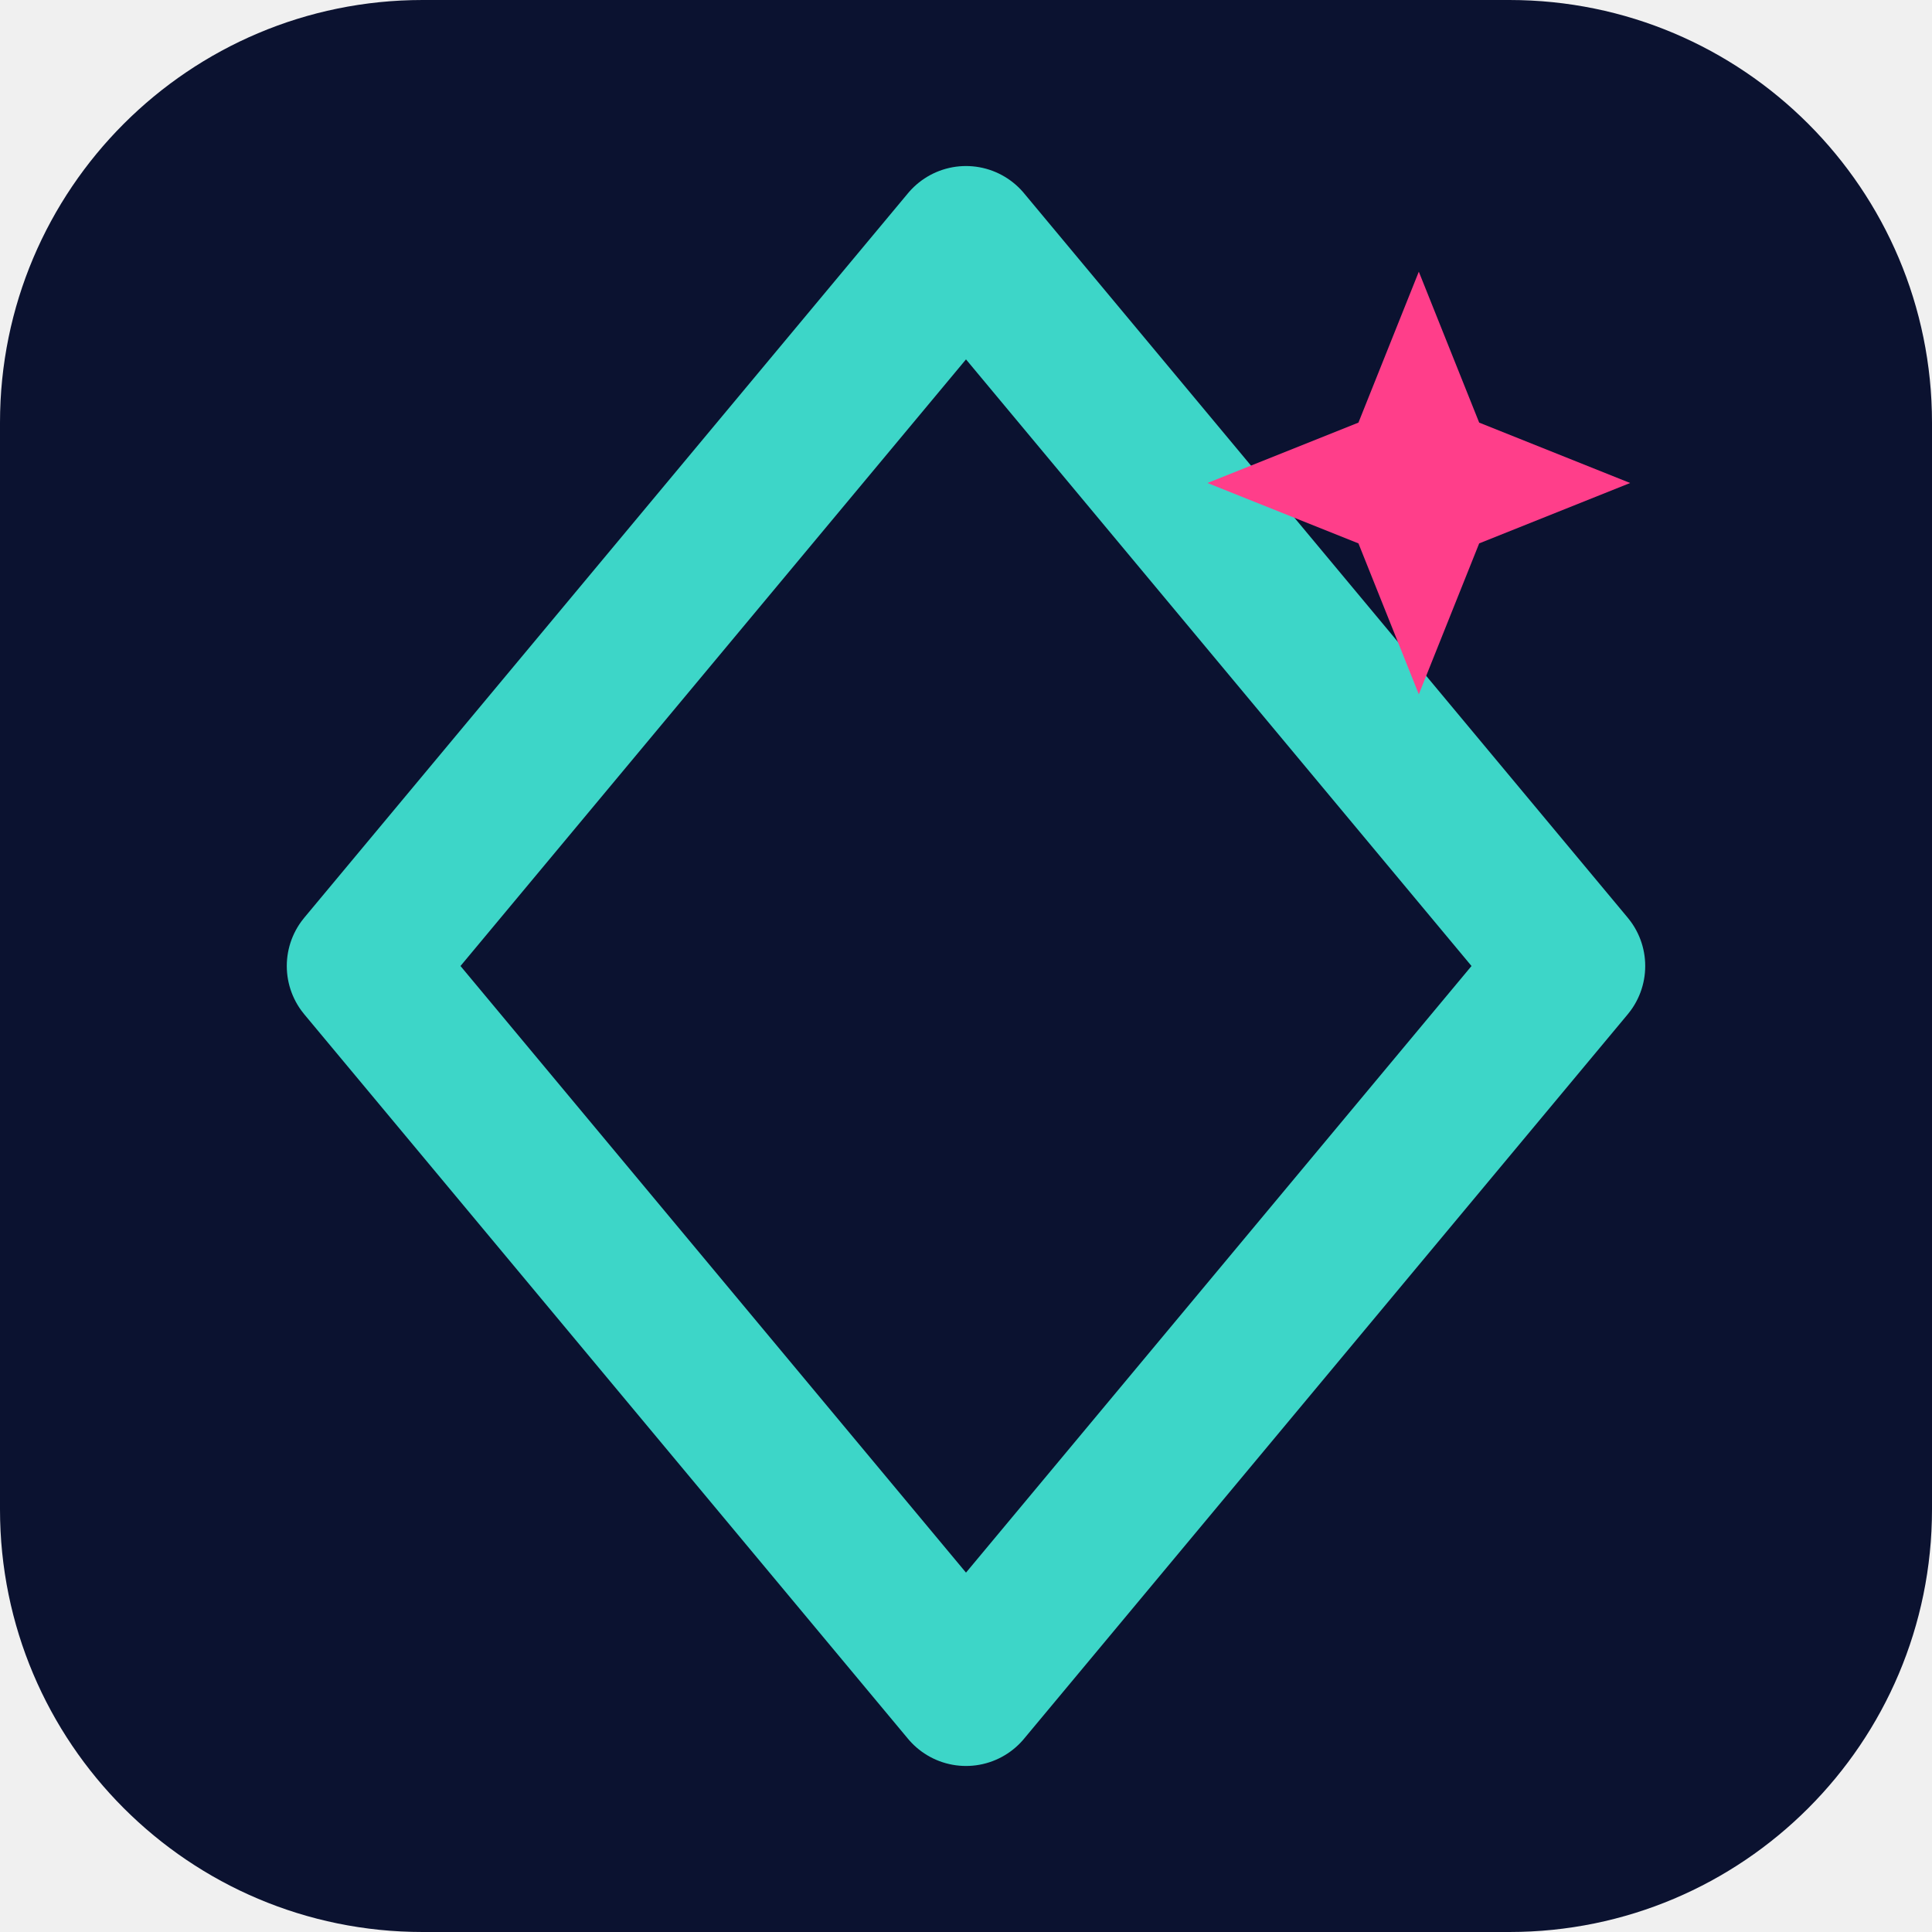
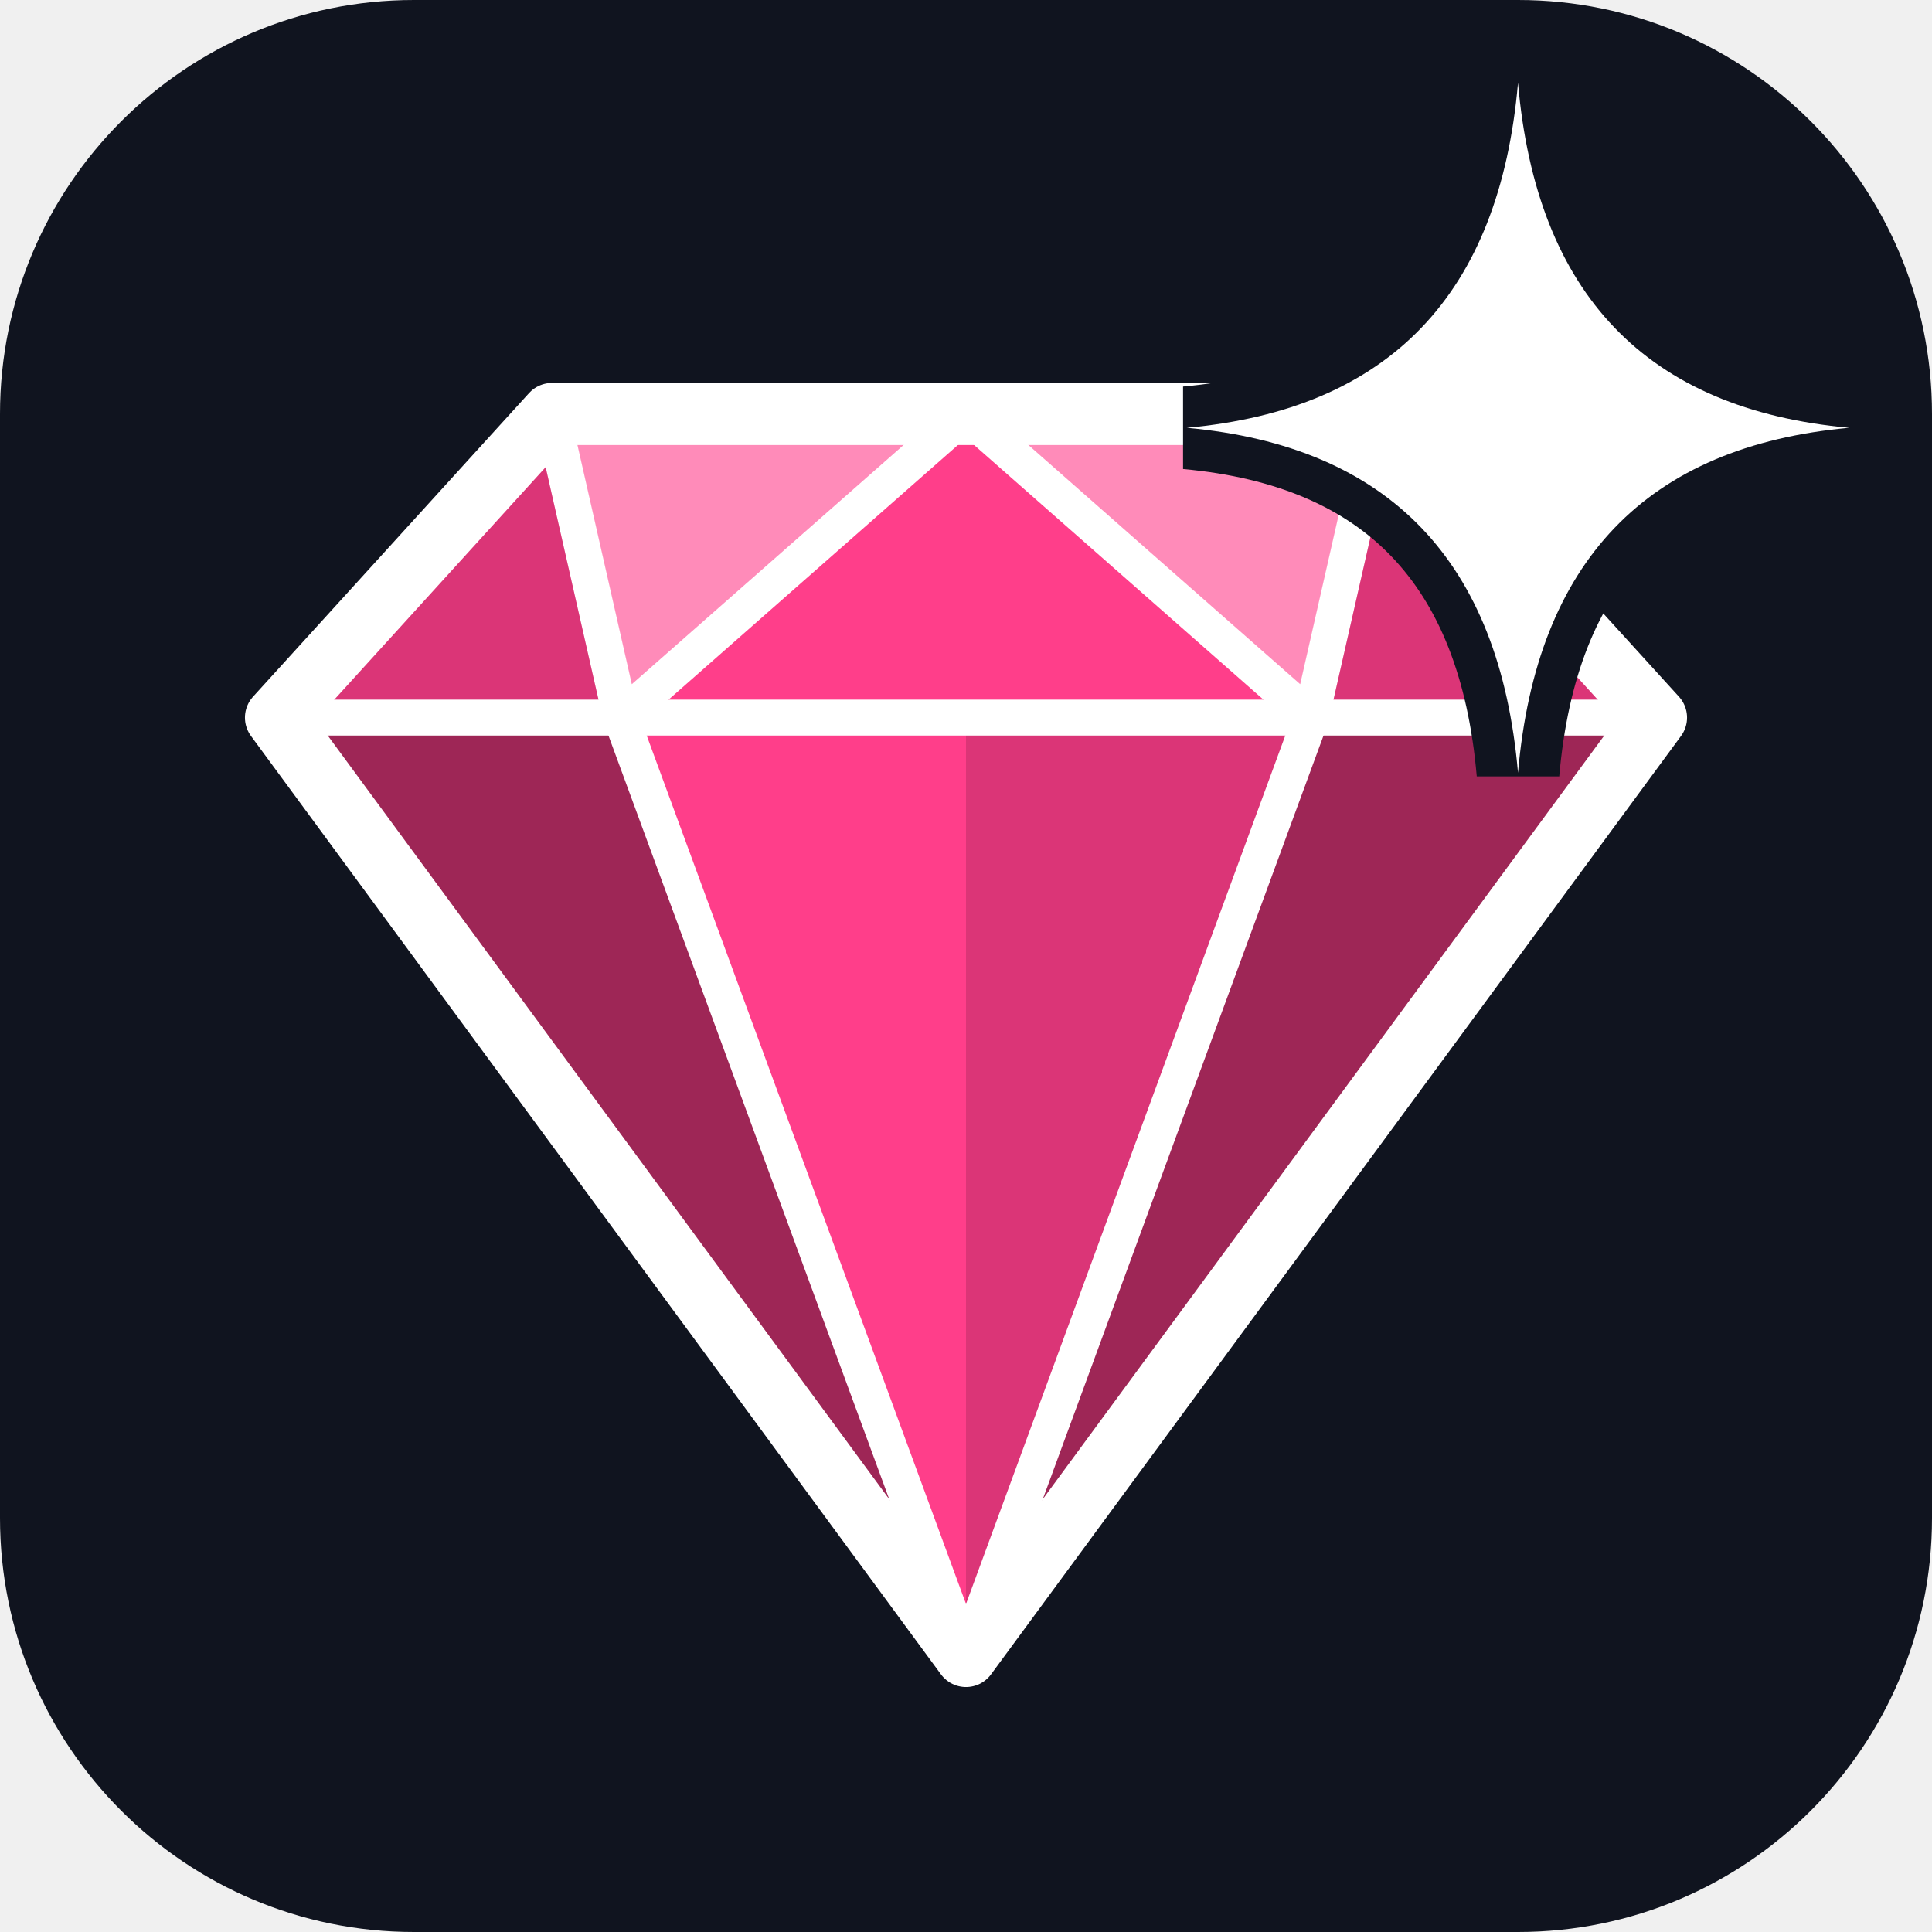
- <svg xmlns="http://www.w3.org/2000/svg" viewBox="0 0 64 64">
-   <rect width="64" height="64" rx="14" fill="#0B1230" />
-   <path d="M32 8 52 32 32 56 12 32Z" fill="none" stroke="#3DD6C8" stroke-width="5" stroke-linejoin="round" />
-   <path d="M47 9l2 5 5 2-5 2-2 5-2-5-5-2 5-2z" fill="#FF3E8A" />
+ <svg xmlns="http://www.w3.org/2000/svg" viewBox="0 0 140 140">
+   <rect width="140" height="140" rx="30" fill="#10141F" />
+   <polygon points="40,30 20,52 45,52" fill="#DB3577" />
+   <polygon points="40,30 45,52 70,30" fill="#FF8BB9" />
+   <polygon points="70,30 45,52 95,52" fill="#FF3E8A" />
+   <polygon points="70,30 95,52 100,30" fill="#FF8BB9" />
+   <polygon points="100,30 95,52 120,52" fill="#DB3577" />
+   <polygon points="20,52 45,52 70,120" fill="#9E2656" />
+   <polygon points="45,52 70,52 70,120" fill="#FF3E8A" />
+   <polygon points="70,52 95,52 70,120" fill="#DB3577" />
+   <polygon points="95,52 120,52 70,120" fill="#9E2656" />
+   <g fill="none" stroke="#fff" stroke-width="2.6" stroke-linejoin="round">
+     <polyline points="20,52 120,52" />
+     <polyline points="40,30 45,52 70,30 95,52 100,30" />
+     <polyline points="45,52 70,120 95,52" />
+   </g>
+   <polygon points="40,30 100,30 120,52 70,120 20,52" fill="none" stroke="#fff" stroke-width="4.5" stroke-linejoin="round" />
+   <path d="M110 6 Q112 29 134 31 Q112 33 110 56 Q108 33 86 31 Q108 29 110 6 Z" fill="#fff" stroke="#10141F" stroke-width="6" paint-order="stroke" />
</svg>
